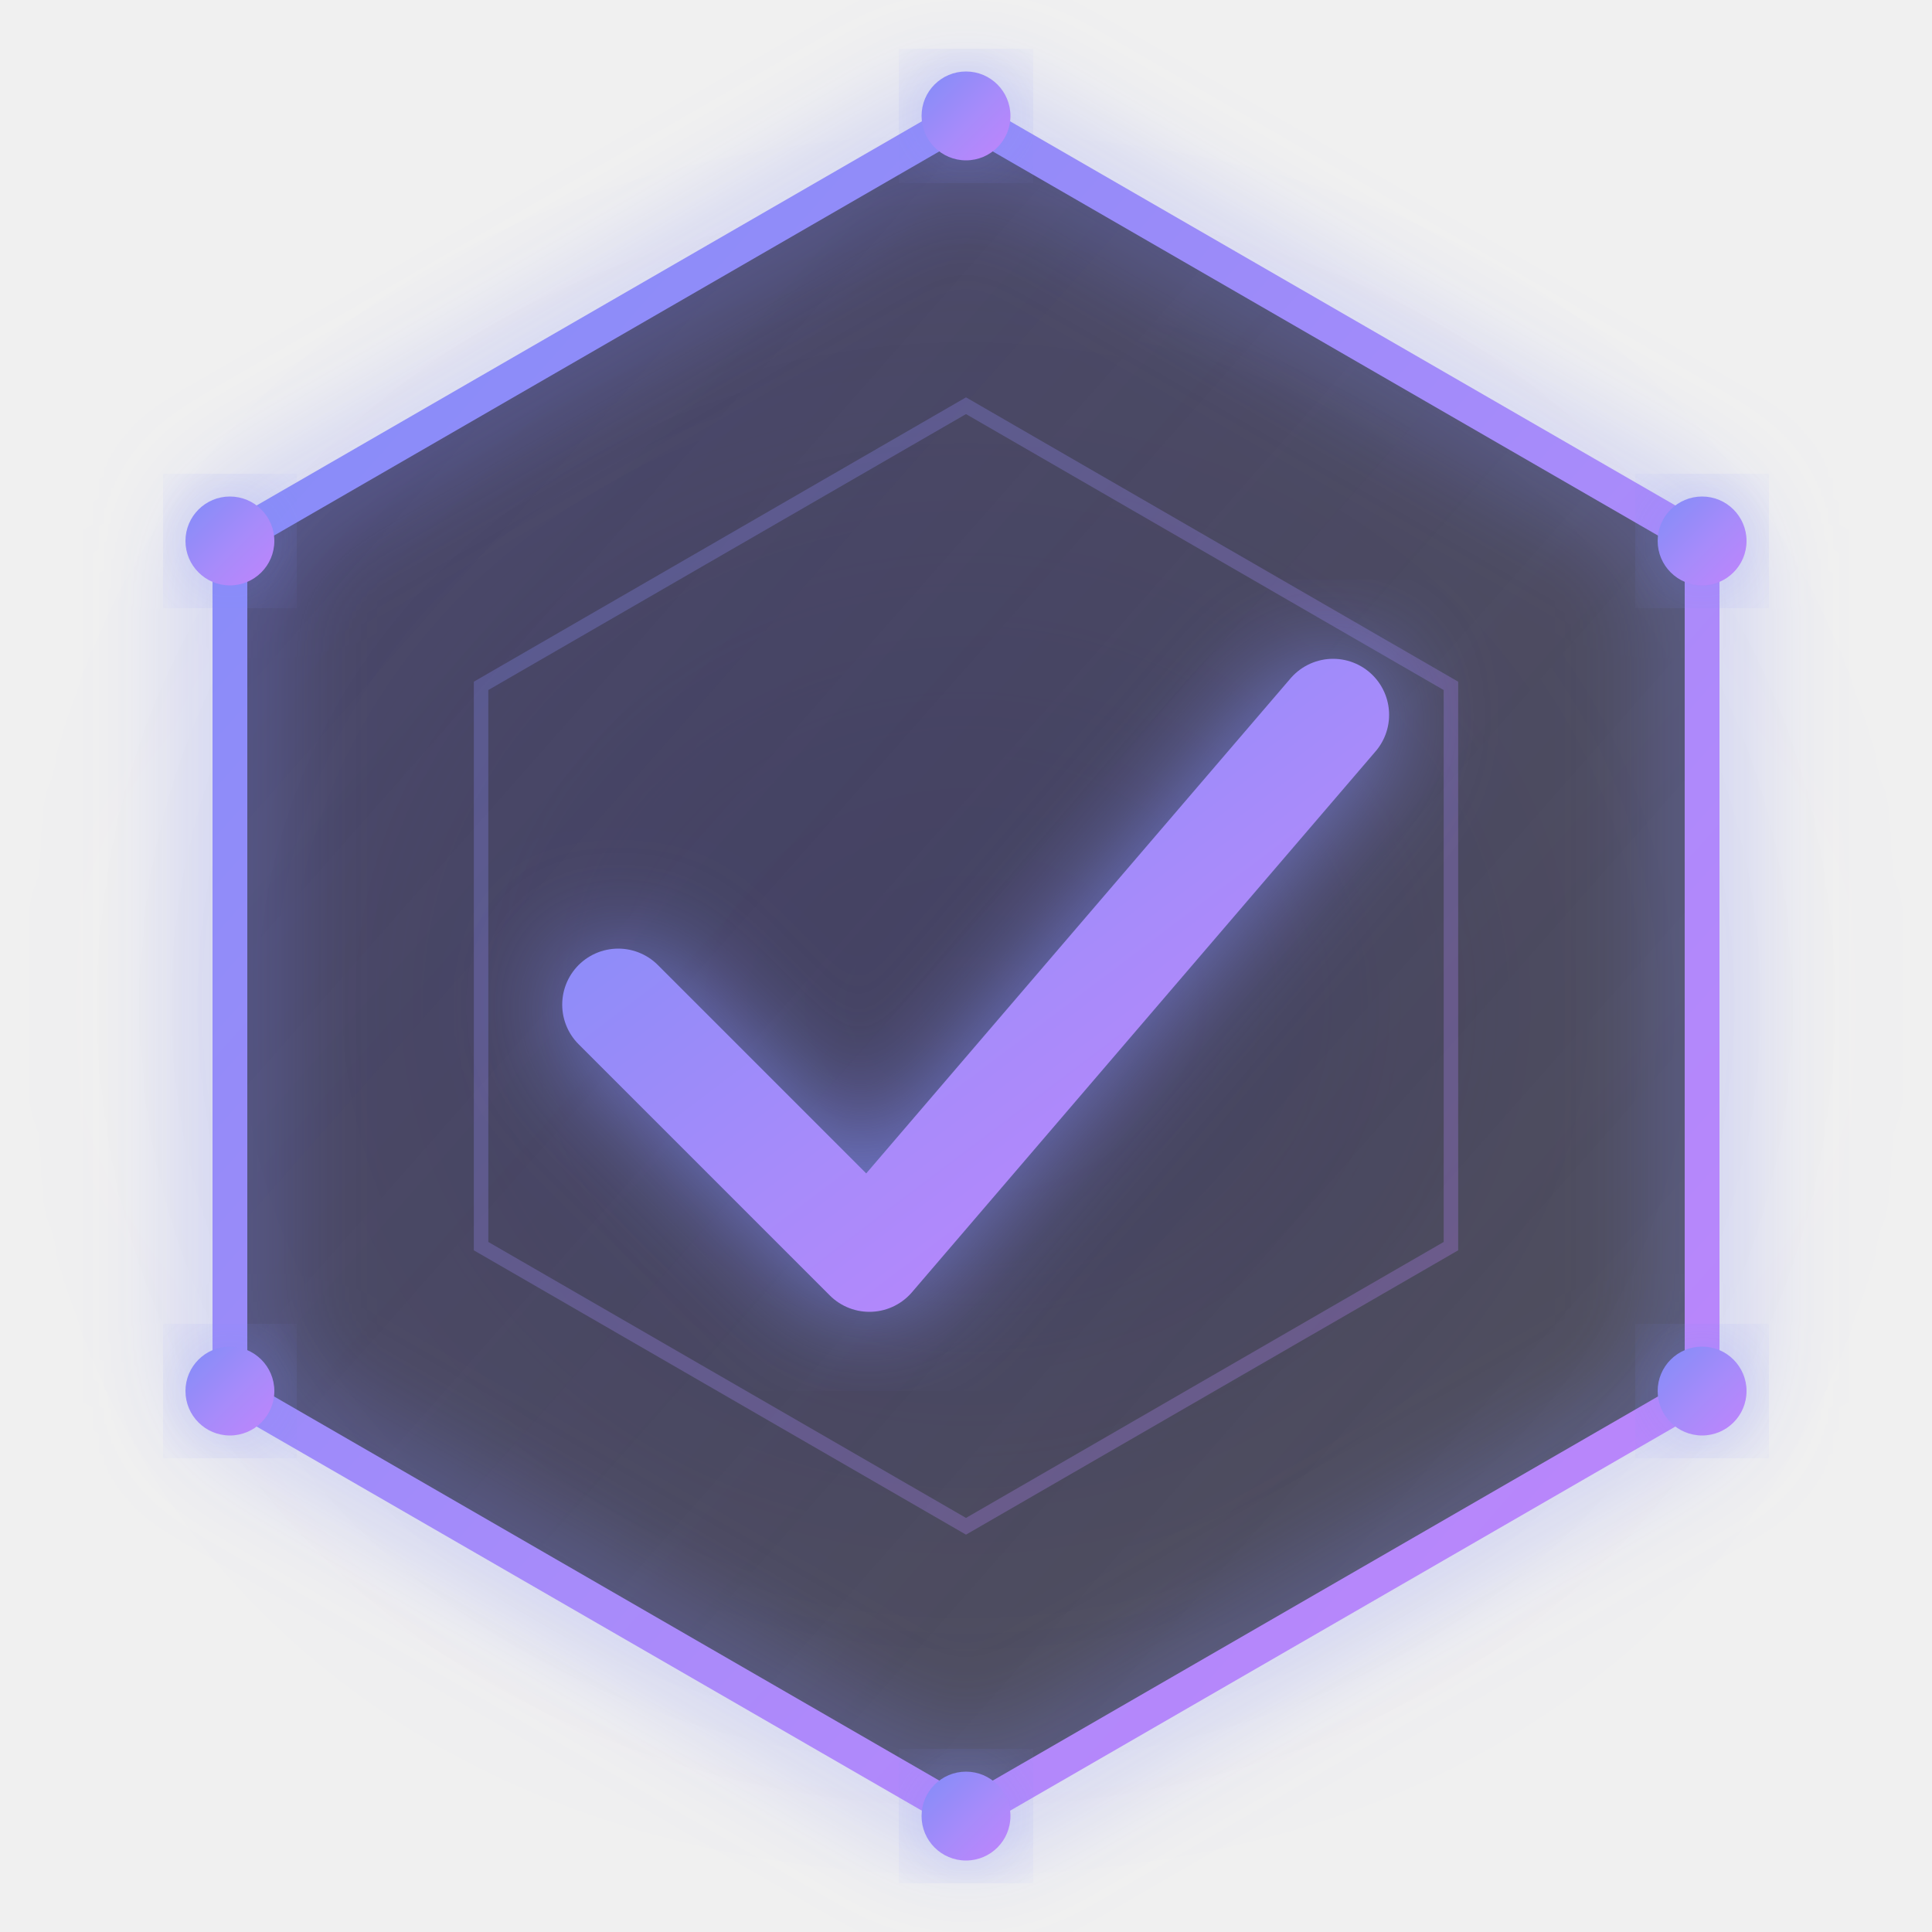
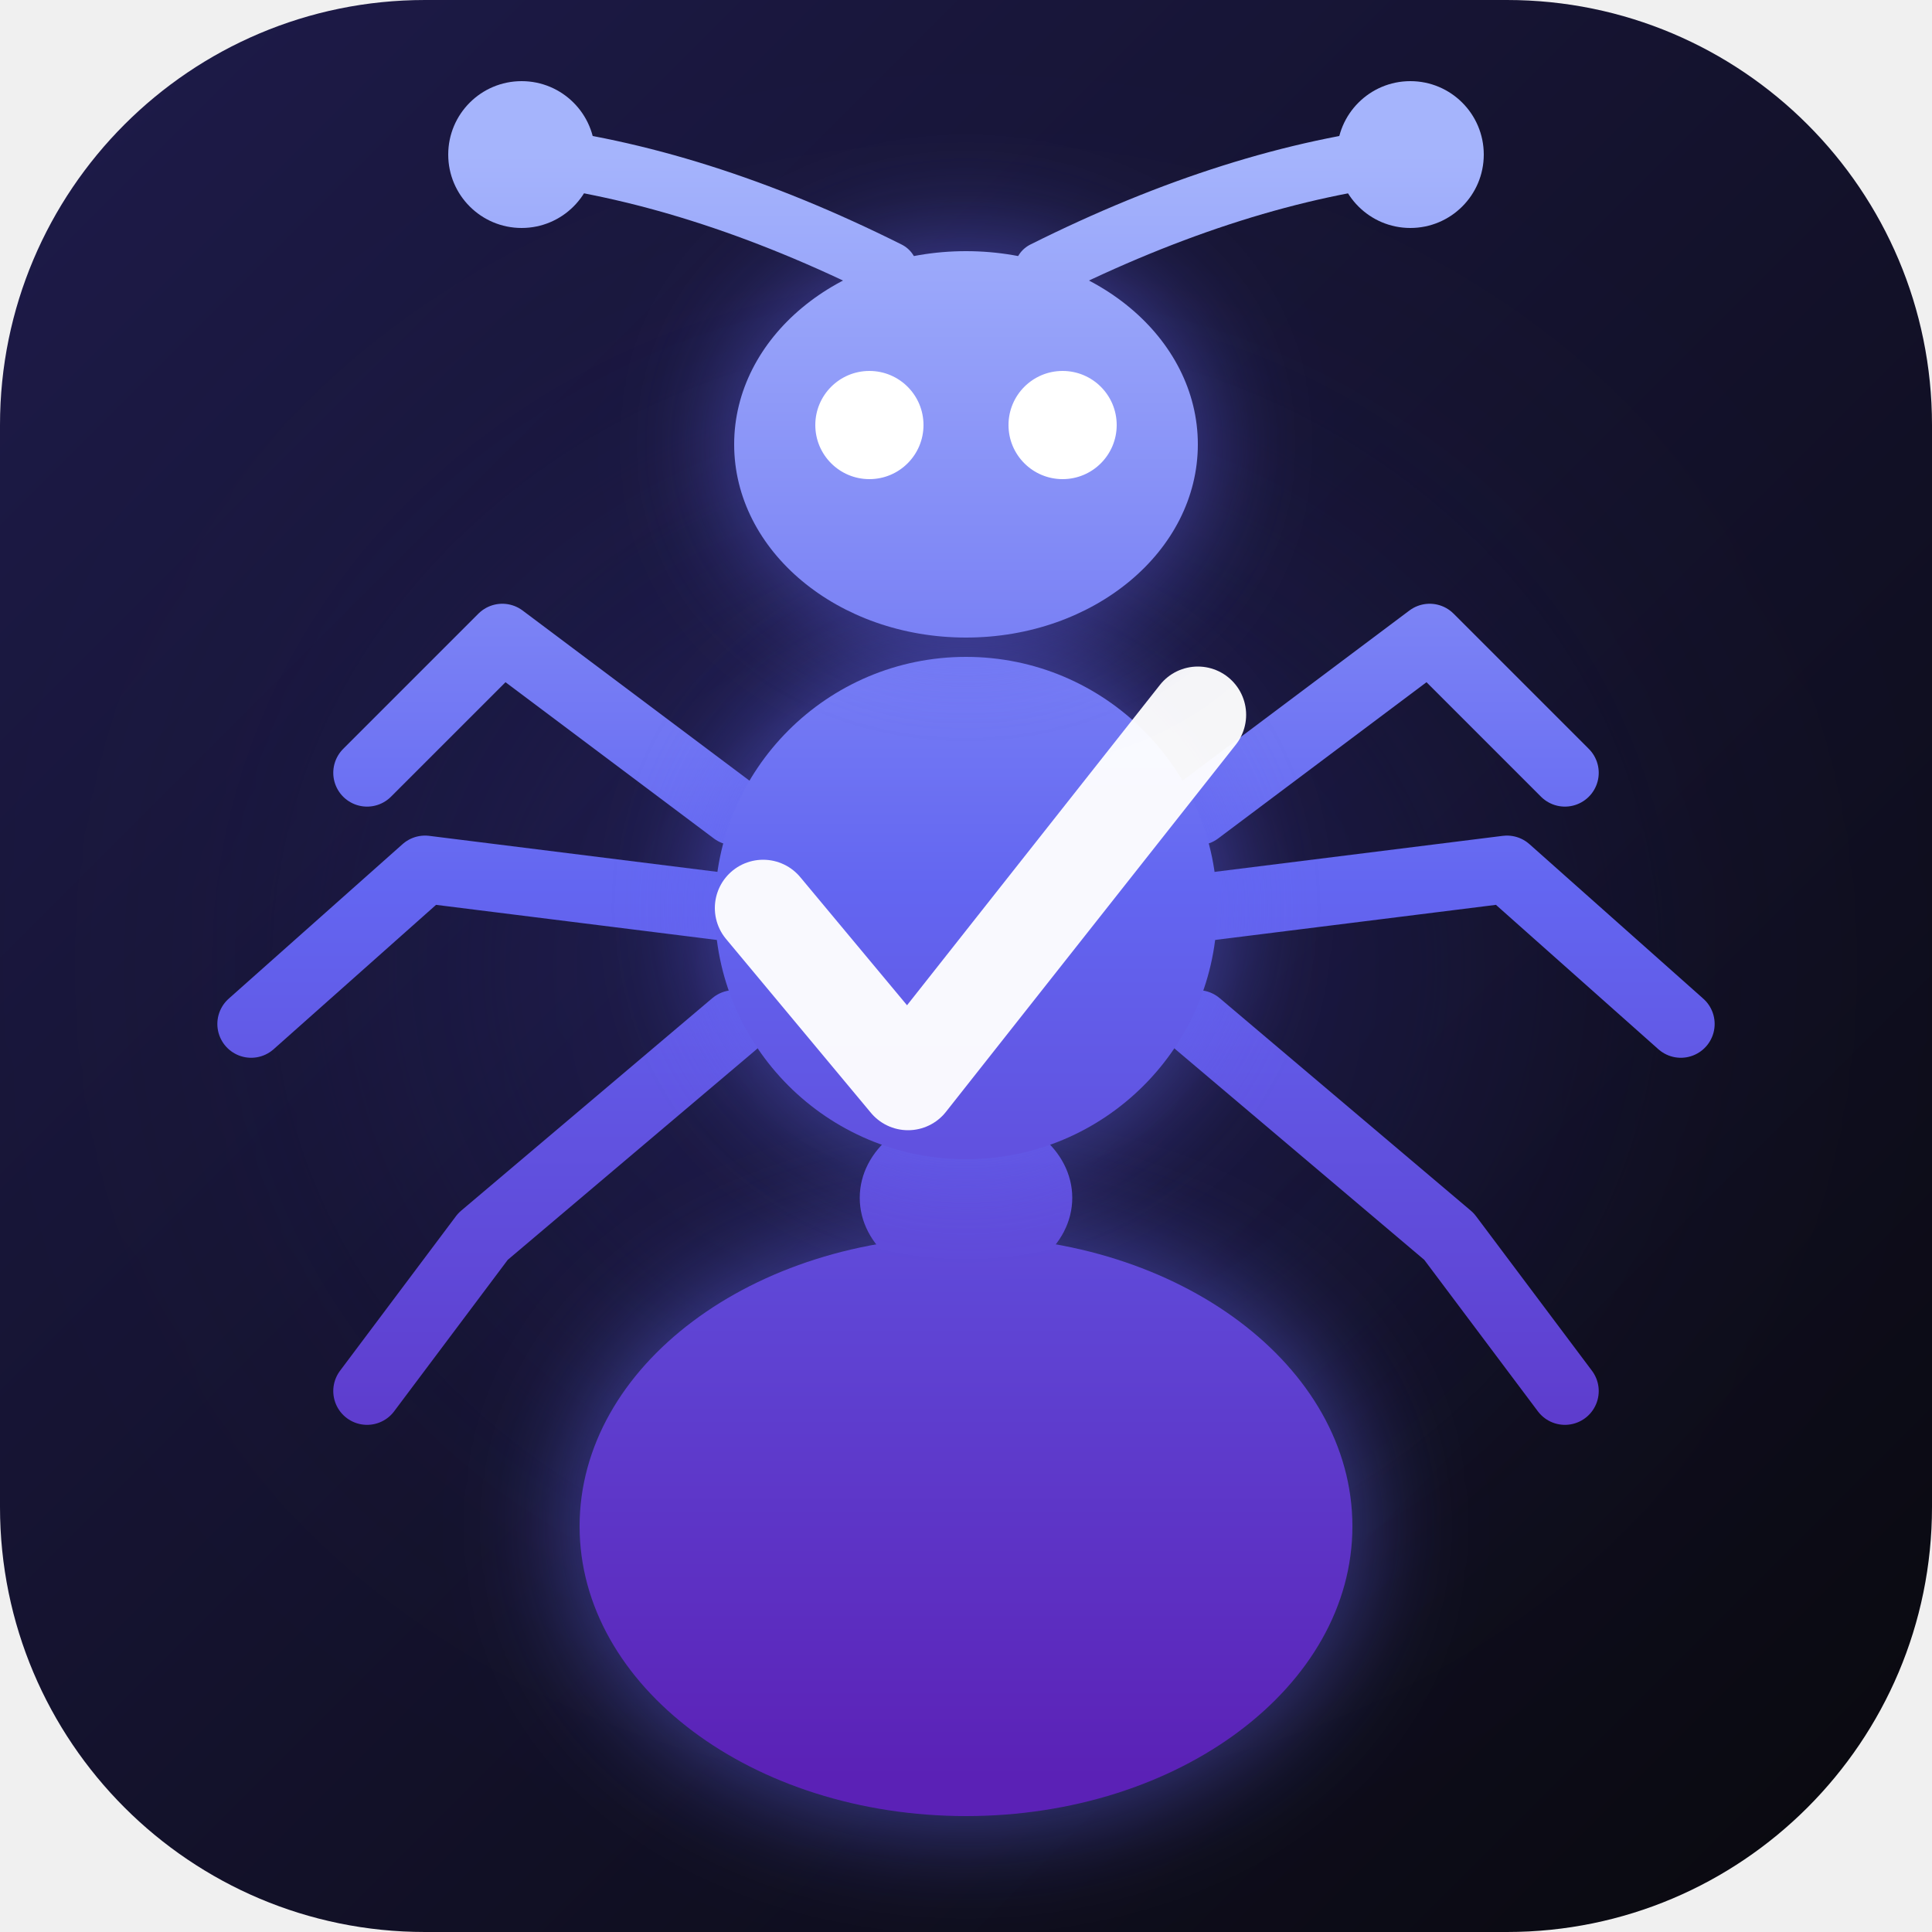
<svg xmlns="http://www.w3.org/2000/svg" viewBox="0 0 100 100">
  <defs>
-     <linearGradient id="brand" x1="0%" y1="0%" x2="100%" y2="100%">
-       <stop offset="0%" stop-color="#818cf8" />
-       <stop offset="55%" stop-color="#a78bfa" />
-       <stop offset="100%" stop-color="#c084fc" />
+     <linearGradient id="bg-g" x1="0" y1="0" x2="1" y2="1">
+       <stop offset="0%" stop-color="#1e1b4b" />
+       <stop offset="100%" stop-color="#09090d" />
    </linearGradient>
-     <linearGradient id="hexBody" x1="0%" y1="0%" x2="100%" y2="100%">
-       <stop offset="0%" stop-color="#1e1b4b" stop-opacity="0.80" />
-       <stop offset="100%" stop-color="#0f0e1c" stop-opacity="0.70" />
+     <linearGradient id="ag2" gradientUnits="userSpaceOnUse" x1="50" y1="8" x2="50" y2="92">
+       <stop offset="0%" stop-color="#a5b4fc" />
+       <stop offset="45%" stop-color="#6366f1" />
+       <stop offset="100%" stop-color="#5b21b6" />
    </linearGradient>
-     <filter id="glow" x="-25%" y="-25%" width="150%" height="150%" color-interpolation-filters="sRGB">
-       <feGaussianBlur in="SourceAlpha" stdDeviation="2.8" result="blur" />
-       <feFlood flood-color="#818cf8" flood-opacity="0.75" result="color" />
-       <feComposite in="color" in2="blur" operator="in" result="shadow" />
+     <filter id="glow2" x="-30%" y="-30%" width="160%" height="160%" color-interpolation-filters="sRGB">
+       <feGaussianBlur in="SourceAlpha" stdDeviation="3" result="blur" />
+       <feFlood flood-color="#6366f1" flood-opacity="0.60" result="c" />
+       <feComposite in="c" in2="blur" operator="in" result="glow" />
      <feMerge>
-         <feMergeNode in="shadow" />
+         <feMergeNode in="glow" />
        <feMergeNode in="SourceGraphic" />
      </feMerge>
    </filter>
-     <filter id="blob" x="-60%" y="-60%" width="220%" height="220%">
-       <feGaussianBlur stdDeviation="12" />
-     </filter>
  </defs>
-   <ellipse cx="50" cy="52" rx="28" ry="24" fill="#4f46e5" opacity="0.20" filter="url(#blob)" />
-   <polygon points="50,6 88.1,28 88.1,72 50,94 11.9,72 11.9,28" fill="url(#hexBody)" />
-   <polygon points="50,6 88.1,28 88.1,72 50,94 11.9,72 11.9,28" fill="none" stroke="url(#brand)" stroke-width="1.8" filter="url(#glow)" />
-   <circle cx="50" cy="6" r="2.3" fill="url(#brand)" filter="url(#glow)" />
-   <circle cx="88.1" cy="28" r="2.3" fill="url(#brand)" filter="url(#glow)" />
-   <circle cx="88.1" cy="72" r="2.3" fill="url(#brand)" filter="url(#glow)" />
-   <circle cx="50" cy="94" r="2.3" fill="url(#brand)" filter="url(#glow)" />
-   <circle cx="11.9" cy="72" r="2.3" fill="url(#brand)" filter="url(#glow)" />
-   <circle cx="11.9" cy="28" r="2.3" fill="url(#brand)" filter="url(#glow)" />
-   <polygon points="50,21 75.1,35.5 75.1,64.5 50,79 24.9,64.5 24.9,35.5" fill="none" stroke="url(#brand)" stroke-width="0.75" opacity="0.28" />
-   <path d="M 32,52 L 45,65 L 69,37" fill="none" stroke="url(#brand)" stroke-width="5.8" stroke-linecap="round" stroke-linejoin="round" filter="url(#glow)" />
+   <rect width="100" height="100" rx="22" fill="url(#bg-g)" />
+   <ellipse cx="50" cy="50" rx="30" ry="26" fill="#4f46e5" opacity="0.15" style="filter: blur(14px);" />
+   <polyline points="38,42 26,33 19,40" fill="none" stroke="url(#ag2)" stroke-width="3.5" stroke-linecap="round" stroke-linejoin="round" />
+   <polyline points="38,47 22,45 13,53" fill="none" stroke="url(#ag2)" stroke-width="3.5" stroke-linecap="round" stroke-linejoin="round" />
+   <polyline points="38,53 25,64 19,72" fill="none" stroke="url(#ag2)" stroke-width="3.5" stroke-linecap="round" stroke-linejoin="round" />
+   <polyline points="62,42 74,33 81,40" fill="none" stroke="url(#ag2)" stroke-width="3.5" stroke-linecap="round" stroke-linejoin="round" />
+   <polyline points="62,47 78,45 87,53" fill="none" stroke="url(#ag2)" stroke-width="3.5" stroke-linecap="round" stroke-linejoin="round" />
+   <polyline points="62,53 75,64 81,72" fill="none" stroke="url(#ag2)" stroke-width="3.5" stroke-linecap="round" stroke-linejoin="round" />
+   <ellipse cx="50" cy="79" rx="20" ry="15" fill="url(#ag2)" filter="url(#glow2)" />
+   <ellipse cx="50" cy="62" rx="5.5" ry="4.5" fill="url(#ag2)" />
+   <ellipse cx="50" cy="47" rx="13" ry="13" fill="url(#ag2)" filter="url(#glow2)" />
+   <path d="M 39.5,47 L 47,56 L 62,37" fill="none" stroke="rgba(255,255,255,0.96)" stroke-width="5" stroke-linecap="round" stroke-linejoin="round" />
+   <ellipse cx="50" cy="23" rx="12" ry="10" fill="url(#ag2)" filter="url(#glow2)" />
+   <circle cx="45" cy="22" r="2.8" fill="white" />
+   <circle cx="55" cy="22" r="2.8" fill="white" />
+   <path d="M 46,14 Q 36,9 27,8" fill="none" stroke="url(#ag2)" stroke-width="3" stroke-linecap="round" />
+   <circle cx="27" cy="8" r="3.8" fill="url(#ag2)" />
+   <path d="M 54,14 Q 64,9 73,8" fill="none" stroke="url(#ag2)" stroke-width="3" stroke-linecap="round" />
+   <circle cx="73" cy="8" r="3.8" fill="url(#ag2)" />
</svg>
